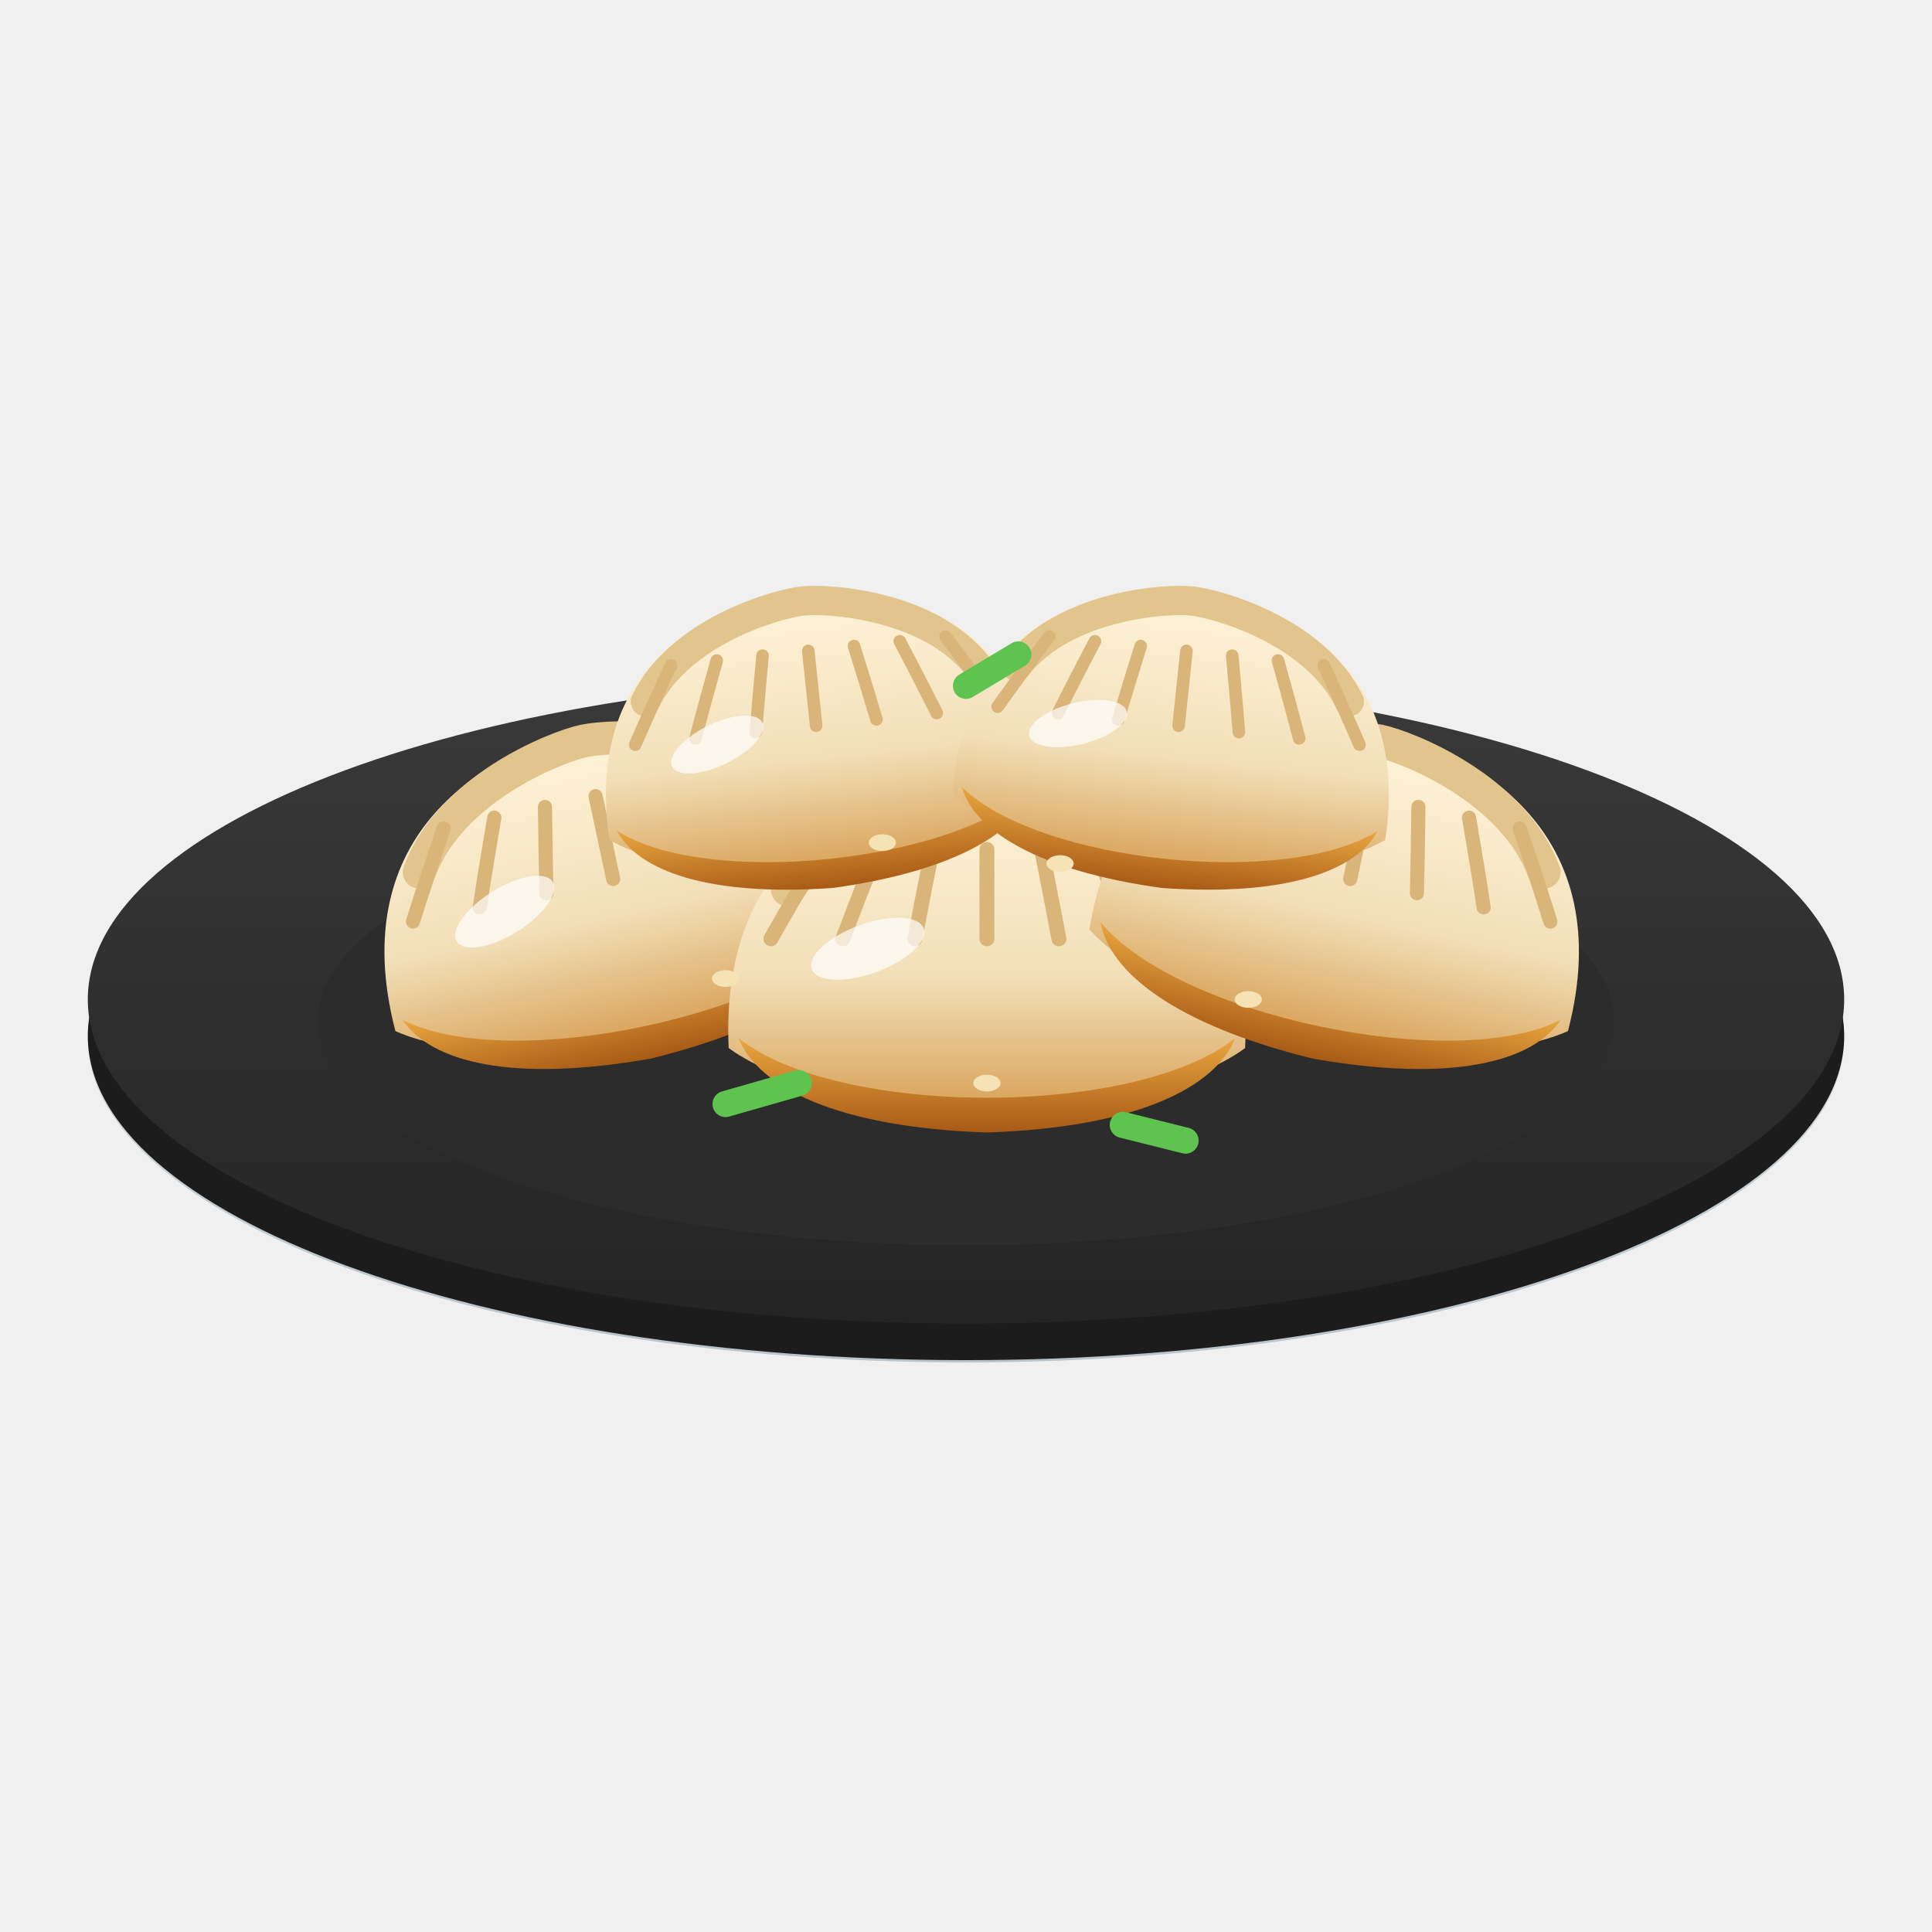
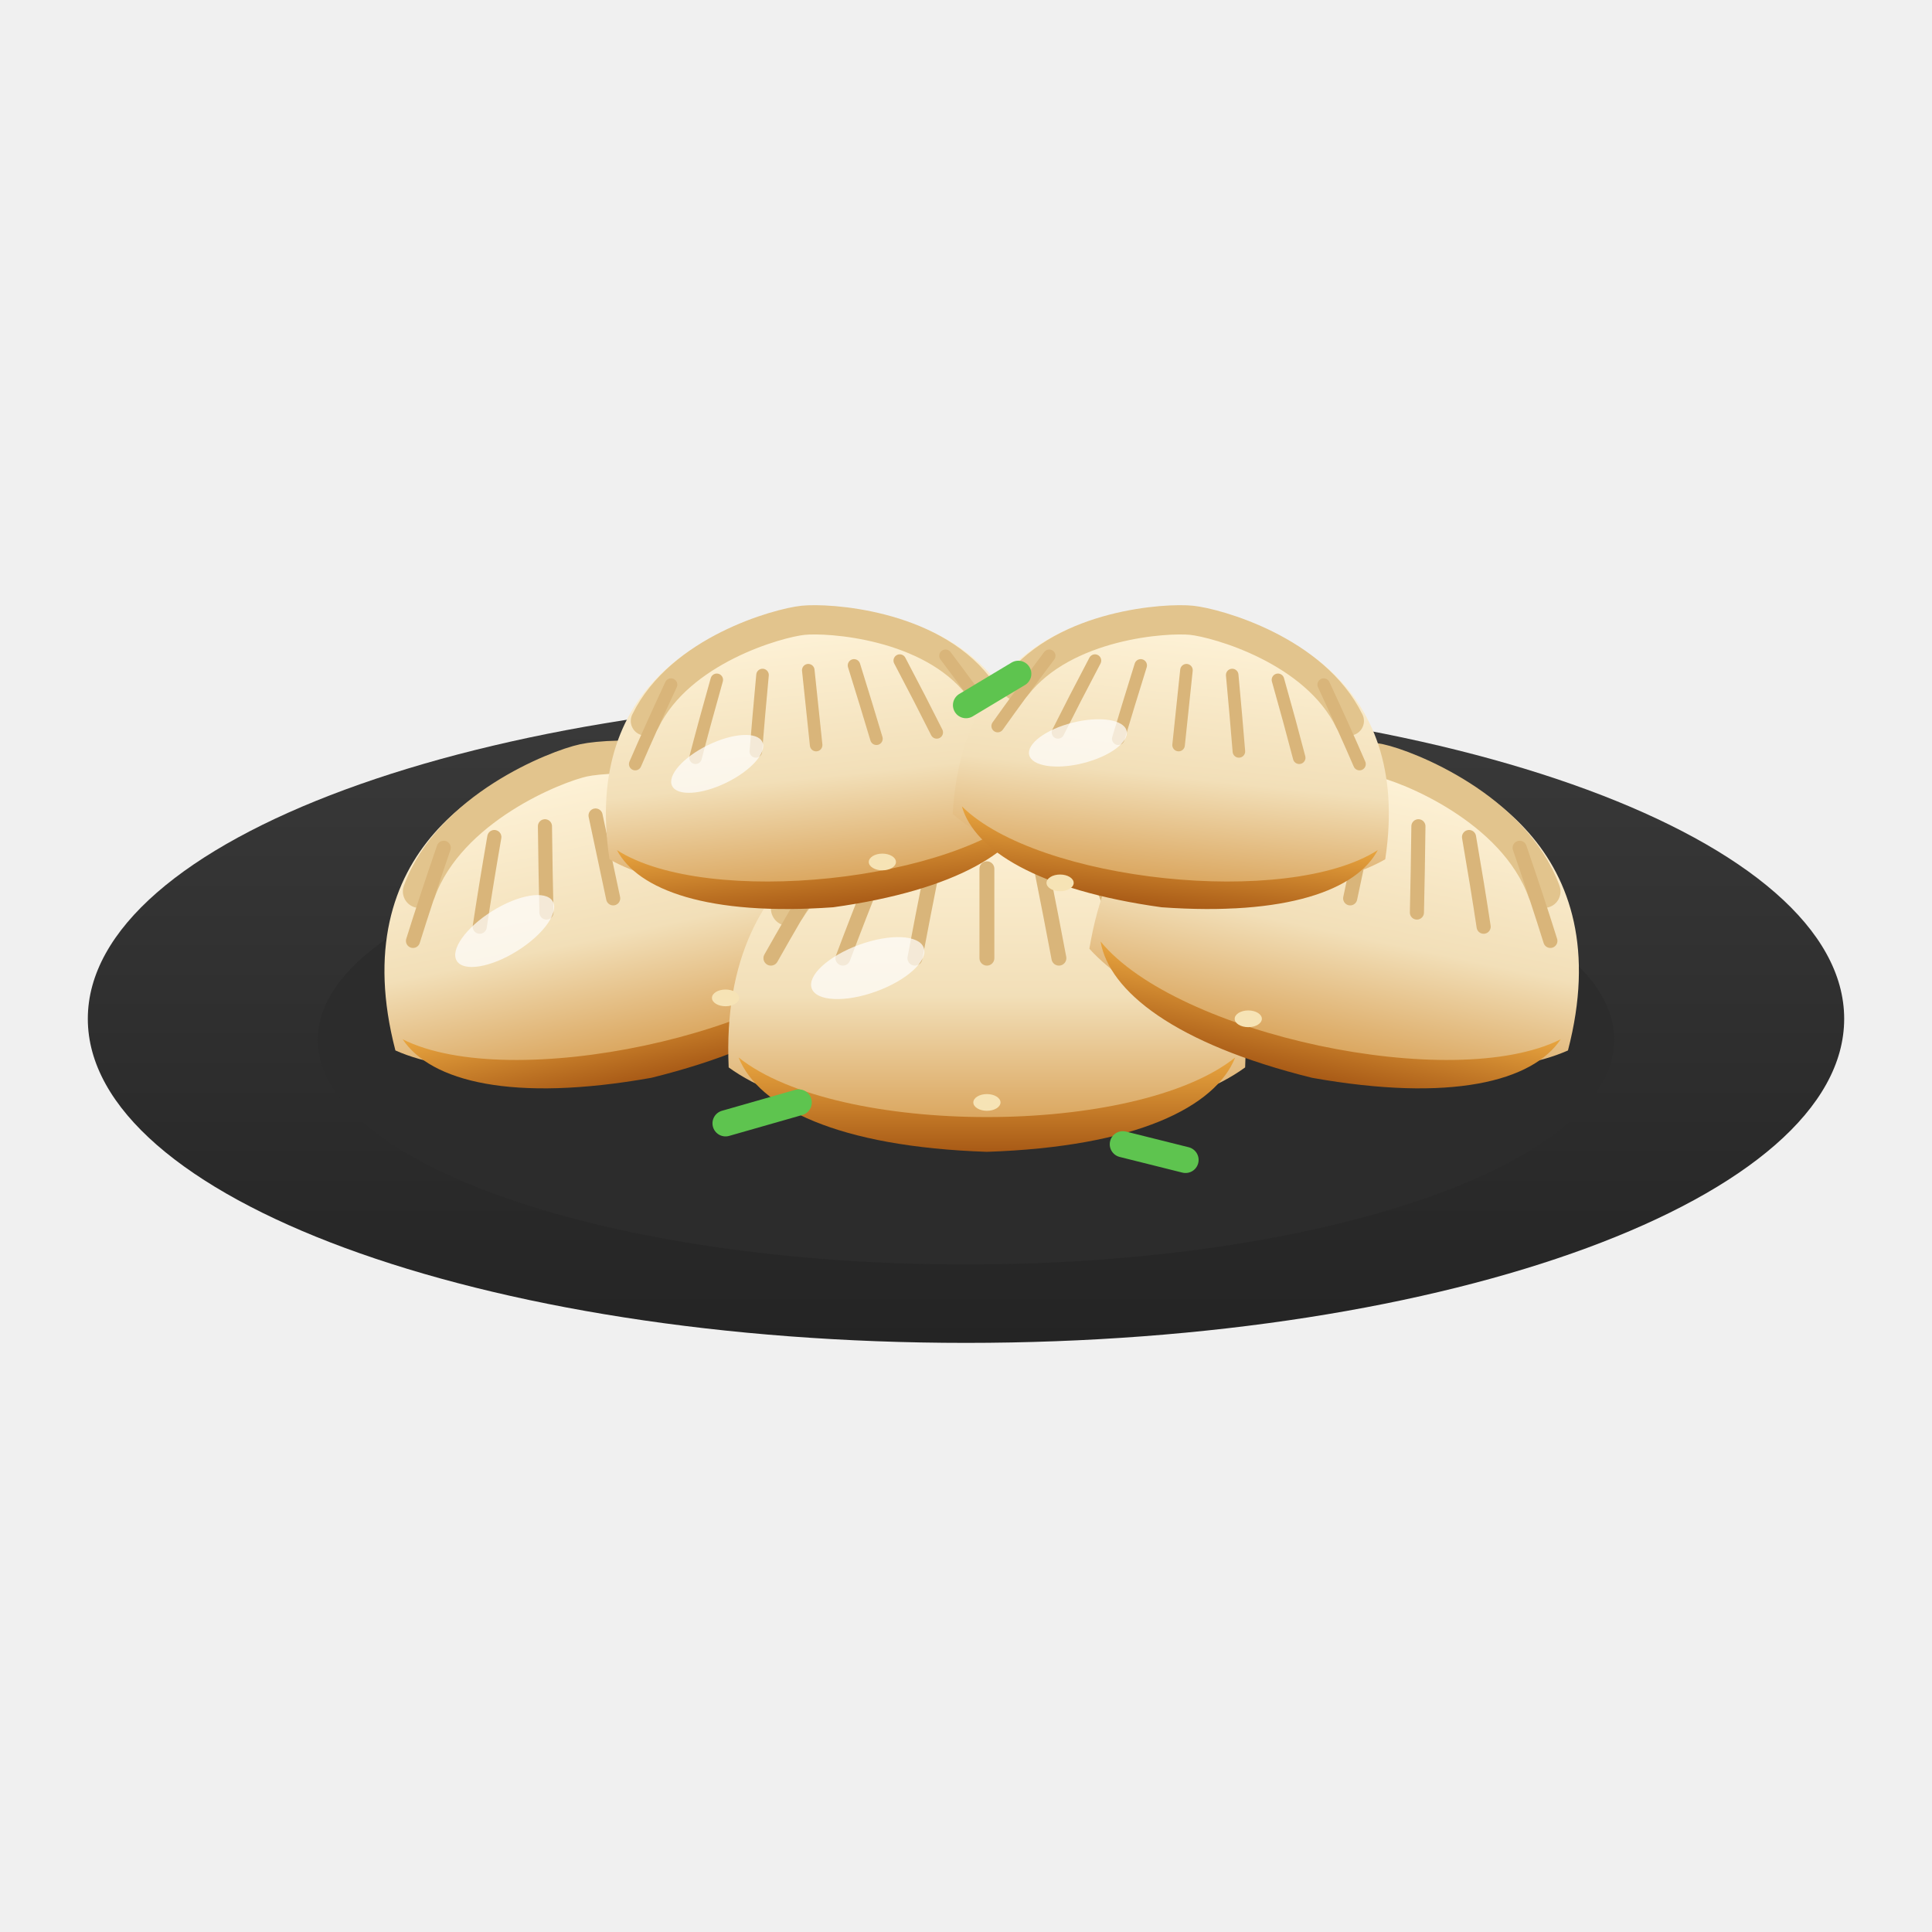
- <svg xmlns="http://www.w3.org/2000/svg" viewBox="11.2 74.8 369.6 369.6">
+ <svg xmlns="http://www.w3.org/2000/svg" viewBox="11.2 71.1 369.6 369.6">
  <defs>
-     <linearGradient id="g38" x1="0" y1="0" x2="0" y2="1">
-       <stop offset="0" stop-color="#dfe5e8" stop-opacity="1" />
-       <stop offset="1" stop-color="#b9c3c8" stop-opacity="1" />
-     </linearGradient>
-     <linearGradient id="g39" x1="0" y1="0" x2="0" y2="1">
+     <linearGradient id="g33" x1="0" y1="0" x2="0" y2="1">
      <stop offset="0" stop-color="#2b2b2b" stop-opacity="1" />
      <stop offset="1" stop-color="#eef2f4" stop-opacity="1" />
    </linearGradient>
-     <linearGradient id="g40" x1="0" y1="0" x2="0" y2="1">
+     <linearGradient id="g34" x1="0" y1="0" x2="0" y2="1">
      <stop offset="0" stop-color="#e9eef1" stop-opacity="1" />
      <stop offset="1" stop-color="#ffffff" stop-opacity="1" />
    </linearGradient>
-     <linearGradient id="g41" x1="0" y1="0" x2="0" y2="1">
+     <linearGradient id="g35" x1="0" y1="0" x2="0" y2="1">
      <stop offset="0" stop-color="#3a3a3a" stop-opacity="1" />
      <stop offset="1" stop-color="#242424" stop-opacity="1" />
+     </linearGradient>
+     <linearGradient id="g36" x1="0" y1="0" x2="0" y2="1">
+       <stop offset="0" stop-color="#fff4da" stop-opacity="1" />
+       <stop offset="0.6" stop-color="#f2dfb8" stop-opacity="1" />
+       <stop offset="1" stop-color="#d9a35a" stop-opacity="1" />
+     </linearGradient>
+     <linearGradient id="g37" x1="0" y1="0" x2="0" y2="1">
+       <stop offset="0" stop-color="#e9a640" stop-opacity="1" />
+       <stop offset="1" stop-color="#a85a16" stop-opacity="1" />
+     </linearGradient>
+     <linearGradient id="g38" x1="0" y1="0" x2="0" y2="1">
+       <stop offset="0" stop-color="#fff4da" stop-opacity="1" />
+       <stop offset="0.6" stop-color="#f2dfb8" stop-opacity="1" />
+       <stop offset="1" stop-color="#d9a35a" stop-opacity="1" />
+     </linearGradient>
+     <linearGradient id="g39" x1="0" y1="0" x2="0" y2="1">
+       <stop offset="0" stop-color="#e9a640" stop-opacity="1" />
+       <stop offset="1" stop-color="#a85a16" stop-opacity="1" />
+     </linearGradient>
+     <linearGradient id="g40" x1="0" y1="0" x2="0" y2="1">
+       <stop offset="0" stop-color="#fff4da" stop-opacity="1" />
+       <stop offset="0.6" stop-color="#f2dfb8" stop-opacity="1" />
+       <stop offset="1" stop-color="#d9a35a" stop-opacity="1" />
+     </linearGradient>
+     <linearGradient id="g41" x1="0" y1="0" x2="0" y2="1">
+       <stop offset="0" stop-color="#e9a640" stop-opacity="1" />
+       <stop offset="1" stop-color="#a85a16" stop-opacity="1" />
    </linearGradient>
    <linearGradient id="g42" x1="0" y1="0" x2="0" y2="1">
      <stop offset="0" stop-color="#fff4da" stop-opacity="1" />
      <stop offset="0.6" stop-color="#f2dfb8" stop-opacity="1" />
      <stop offset="1" stop-color="#d9a35a" stop-opacity="1" />
    </linearGradient>
    <linearGradient id="g43" x1="0" y1="0" x2="0" y2="1">
      <stop offset="0" stop-color="#e9a640" stop-opacity="1" />
      <stop offset="1" stop-color="#a85a16" stop-opacity="1" />
    </linearGradient>
    <linearGradient id="g44" x1="0" y1="0" x2="0" y2="1">
      <stop offset="0" stop-color="#fff4da" stop-opacity="1" />
      <stop offset="0.6" stop-color="#f2dfb8" stop-opacity="1" />
      <stop offset="1" stop-color="#d9a35a" stop-opacity="1" />
    </linearGradient>
    <linearGradient id="g45" x1="0" y1="0" x2="0" y2="1">
      <stop offset="0" stop-color="#e9a640" stop-opacity="1" />
      <stop offset="1" stop-color="#a85a16" stop-opacity="1" />
    </linearGradient>
-     <linearGradient id="g46" x1="0" y1="0" x2="0" y2="1">
-       <stop offset="0" stop-color="#fff4da" stop-opacity="1" />
-       <stop offset="0.6" stop-color="#f2dfb8" stop-opacity="1" />
-       <stop offset="1" stop-color="#d9a35a" stop-opacity="1" />
-     </linearGradient>
-     <linearGradient id="g47" x1="0" y1="0" x2="0" y2="1">
-       <stop offset="0" stop-color="#e9a640" stop-opacity="1" />
-       <stop offset="1" stop-color="#a85a16" stop-opacity="1" />
-     </linearGradient>
-     <linearGradient id="g48" x1="0" y1="0" x2="0" y2="1">
-       <stop offset="0" stop-color="#fff4da" stop-opacity="1" />
-       <stop offset="0.6" stop-color="#f2dfb8" stop-opacity="1" />
-       <stop offset="1" stop-color="#d9a35a" stop-opacity="1" />
-     </linearGradient>
-     <linearGradient id="g49" x1="0" y1="0" x2="0" y2="1">
-       <stop offset="0" stop-color="#e9a640" stop-opacity="1" />
-       <stop offset="1" stop-color="#a85a16" stop-opacity="1" />
-     </linearGradient>
-     <linearGradient id="g50" x1="0" y1="0" x2="0" y2="1">
-       <stop offset="0" stop-color="#fff4da" stop-opacity="1" />
-       <stop offset="0.6" stop-color="#f2dfb8" stop-opacity="1" />
-       <stop offset="1" stop-color="#d9a35a" stop-opacity="1" />
-     </linearGradient>
-     <linearGradient id="g51" x1="0" y1="0" x2="0" y2="1">
-       <stop offset="0" stop-color="#e9a640" stop-opacity="1" />
-       <stop offset="1" stop-color="#a85a16" stop-opacity="1" />
-     </linearGradient>
  </defs>
-   <ellipse cx="196" cy="273.44" rx="168" ry="62" fill="url(#g38)" />
-   <ellipse cx="196" cy="273" rx="168" ry="62" fill="#1c1c1c" />
-   <ellipse cx="196" cy="266" rx="168" ry="62" fill="url(#g41)" />
+   <ellipse cx="196" cy="266" rx="168" ry="62" fill="url(#g35)" />
  <ellipse cx="196" cy="270" rx="124" ry="43" fill="#2c2c2c" />
  <g transform="translate(130 250) rotate(-12) scale(0.9)">
+     <path d="M-52 14 C -54 -30 -20 -40 0 -40 C 20 -40 54 -30 52 14 C 30 30 -30 30 -52 14 Z" fill="url(#g36)" />
+     <path d="M-50 12 C -30 28 30 28 50 12 C 46 22 30 30 0 31 C -30 30 -46 22 -50 12 Z" fill="url(#g37)" />
+     <path d="M-40 -18 C -30 -34 -6 -38 0 -38 C 6 -38 30 -34 40 -18" fill="none" stroke="#e2c48d" stroke-width="7" stroke-linecap="round" />
+     <path d="M-33 -26 q -6 10 -10.5 18" stroke="#d9b57a" stroke-width="3" fill="none" stroke-linecap="round" />
+     <path d="M-22 -26 q -4 10 -7 18" stroke="#d9b57a" stroke-width="3" fill="none" stroke-linecap="round" />
+     <path d="M-11 -26 q -2 10 -3.5 18" stroke="#d9b57a" stroke-width="3" fill="none" stroke-linecap="round" />
+     <path d="M0 -26 q 0 10 0 18" stroke="#d9b57a" stroke-width="3" fill="none" stroke-linecap="round" />
+     <path d="M11 -26 q 2 10 3.5 18" stroke="#d9b57a" stroke-width="3" fill="none" stroke-linecap="round" />
+     <path d="M22 -26 q 4 10 7 18" stroke="#d9b57a" stroke-width="3" fill="none" stroke-linecap="round" />
+     <path d="M33 -26 q 6 10 10.5 18" stroke="#d9b57a" stroke-width="3" fill="none" stroke-linecap="round" />
+     <ellipse cx="-24" cy="-6" rx="12" ry="5" fill="#fff" opacity=".7" transform="rotate(-20 -24 -6)" />
+   </g>
+   <g transform="translate(200 262) rotate(0) scale(0.95)">
+     <path d="M-52 14 C -54 -30 -20 -40 0 -40 C 20 -40 54 -30 52 14 C 30 30 -30 30 -52 14 Z" fill="url(#g38)" />
+     <path d="M-50 12 C -30 28 30 28 50 12 C 46 22 30 30 0 31 C -30 30 -46 22 -50 12 Z" fill="url(#g39)" />
+     <path d="M-40 -18 C -30 -34 -6 -38 0 -38 C 6 -38 30 -34 40 -18" fill="none" stroke="#e2c48d" stroke-width="7" stroke-linecap="round" />
+     <path d="M-33 -26 q -6 10 -10.5 18" stroke="#d9b57a" stroke-width="3" fill="none" stroke-linecap="round" />
+     <path d="M-22 -26 q -4 10 -7 18" stroke="#d9b57a" stroke-width="3" fill="none" stroke-linecap="round" />
+     <path d="M-11 -26 q -2 10 -3.5 18" stroke="#d9b57a" stroke-width="3" fill="none" stroke-linecap="round" />
+     <path d="M0 -26 q 0 10 0 18" stroke="#d9b57a" stroke-width="3" fill="none" stroke-linecap="round" />
+     <path d="M11 -26 q 2 10 3.5 18" stroke="#d9b57a" stroke-width="3" fill="none" stroke-linecap="round" />
+     <path d="M22 -26 q 4 10 7 18" stroke="#d9b57a" stroke-width="3" fill="none" stroke-linecap="round" />
+     <path d="M33 -26 q 6 10 10.5 18" stroke="#d9b57a" stroke-width="3" fill="none" stroke-linecap="round" />
+     <ellipse cx="-24" cy="-6" rx="12" ry="5" fill="#fff" opacity=".7" transform="rotate(-20 -24 -6)" />
+   </g>
+   <g transform="translate(268 250) rotate(12) scale(0.9)">
+     <path d="M-52 14 C -54 -30 -20 -40 0 -40 C 20 -40 54 -30 52 14 C 30 30 -30 30 -52 14 Z" fill="url(#g40)" />
+     <path d="M-50 12 C -30 28 30 28 50 12 C 46 22 30 30 0 31 C -30 30 -46 22 -50 12 Z" fill="url(#g41)" />
+     <path d="M-40 -18 C -30 -34 -6 -38 0 -38 C 6 -38 30 -34 40 -18" fill="none" stroke="#e2c48d" stroke-width="7" stroke-linecap="round" />
+     <path d="M-33 -26 q -6 10 -10.5 18" stroke="#d9b57a" stroke-width="3" fill="none" stroke-linecap="round" />
+     <path d="M-22 -26 q -4 10 -7 18" stroke="#d9b57a" stroke-width="3" fill="none" stroke-linecap="round" />
+     <path d="M-11 -26 q -2 10 -3.5 18" stroke="#d9b57a" stroke-width="3" fill="none" stroke-linecap="round" />
+     <path d="M0 -26 q 0 10 0 18" stroke="#d9b57a" stroke-width="3" fill="none" stroke-linecap="round" />
+     <path d="M11 -26 q 2 10 3.5 18" stroke="#d9b57a" stroke-width="3" fill="none" stroke-linecap="round" />
+     <path d="M22 -26 q 4 10 7 18" stroke="#d9b57a" stroke-width="3" fill="none" stroke-linecap="round" />
+     <path d="M33 -26 q 6 10 10.5 18" stroke="#d9b57a" stroke-width="3" fill="none" stroke-linecap="round" />
+     <ellipse cx="-24" cy="-6" rx="12" ry="5" fill="#fff" opacity=".7" transform="rotate(-20 -24 -6)" />
+   </g>
+   <g transform="translate(168 220) rotate(-6) scale(0.8)">
    <path d="M-52 14 C -54 -30 -20 -40 0 -40 C 20 -40 54 -30 52 14 C 30 30 -30 30 -52 14 Z" fill="url(#g42)" />
    <path d="M-50 12 C -30 28 30 28 50 12 C 46 22 30 30 0 31 C -30 30 -46 22 -50 12 Z" fill="url(#g43)" />
    <path d="M-40 -18 C -30 -34 -6 -38 0 -38 C 6 -38 30 -34 40 -18" fill="none" stroke="#e2c48d" stroke-width="7" stroke-linecap="round" />
    <path d="M-33 -26 q -6 10 -10.5 18" stroke="#d9b57a" stroke-width="3" fill="none" stroke-linecap="round" />
    <path d="M-22 -26 q -4 10 -7 18" stroke="#d9b57a" stroke-width="3" fill="none" stroke-linecap="round" />
    <path d="M-11 -26 q -2 10 -3.5 18" stroke="#d9b57a" stroke-width="3" fill="none" stroke-linecap="round" />
    <path d="M0 -26 q 0 10 0 18" stroke="#d9b57a" stroke-width="3" fill="none" stroke-linecap="round" />
    <path d="M11 -26 q 2 10 3.5 18" stroke="#d9b57a" stroke-width="3" fill="none" stroke-linecap="round" />
    <path d="M22 -26 q 4 10 7 18" stroke="#d9b57a" stroke-width="3" fill="none" stroke-linecap="round" />
    <path d="M33 -26 q 6 10 10.5 18" stroke="#d9b57a" stroke-width="3" fill="none" stroke-linecap="round" />
    <ellipse cx="-24" cy="-6" rx="12" ry="5" fill="#fff" opacity=".7" transform="rotate(-20 -24 -6)" />
  </g>
-   <g transform="translate(200 262) rotate(0) scale(0.95)">
+   <g transform="translate(236 220) rotate(6) scale(0.8)">
    <path d="M-52 14 C -54 -30 -20 -40 0 -40 C 20 -40 54 -30 52 14 C 30 30 -30 30 -52 14 Z" fill="url(#g44)" />
    <path d="M-50 12 C -30 28 30 28 50 12 C 46 22 30 30 0 31 C -30 30 -46 22 -50 12 Z" fill="url(#g45)" />
-     <path d="M-40 -18 C -30 -34 -6 -38 0 -38 C 6 -38 30 -34 40 -18" fill="none" stroke="#e2c48d" stroke-width="7" stroke-linecap="round" />
-     <path d="M-33 -26 q -6 10 -10.5 18" stroke="#d9b57a" stroke-width="3" fill="none" stroke-linecap="round" />
-     <path d="M-22 -26 q -4 10 -7 18" stroke="#d9b57a" stroke-width="3" fill="none" stroke-linecap="round" />
-     <path d="M-11 -26 q -2 10 -3.5 18" stroke="#d9b57a" stroke-width="3" fill="none" stroke-linecap="round" />
-     <path d="M0 -26 q 0 10 0 18" stroke="#d9b57a" stroke-width="3" fill="none" stroke-linecap="round" />
-     <path d="M11 -26 q 2 10 3.5 18" stroke="#d9b57a" stroke-width="3" fill="none" stroke-linecap="round" />
-     <path d="M22 -26 q 4 10 7 18" stroke="#d9b57a" stroke-width="3" fill="none" stroke-linecap="round" />
-     <path d="M33 -26 q 6 10 10.5 18" stroke="#d9b57a" stroke-width="3" fill="none" stroke-linecap="round" />
-     <ellipse cx="-24" cy="-6" rx="12" ry="5" fill="#fff" opacity=".7" transform="rotate(-20 -24 -6)" />
-   </g>
-   <g transform="translate(268 250) rotate(12) scale(0.9)">
-     <path d="M-52 14 C -54 -30 -20 -40 0 -40 C 20 -40 54 -30 52 14 C 30 30 -30 30 -52 14 Z" fill="url(#g46)" />
-     <path d="M-50 12 C -30 28 30 28 50 12 C 46 22 30 30 0 31 C -30 30 -46 22 -50 12 Z" fill="url(#g47)" />
-     <path d="M-40 -18 C -30 -34 -6 -38 0 -38 C 6 -38 30 -34 40 -18" fill="none" stroke="#e2c48d" stroke-width="7" stroke-linecap="round" />
-     <path d="M-33 -26 q -6 10 -10.5 18" stroke="#d9b57a" stroke-width="3" fill="none" stroke-linecap="round" />
-     <path d="M-22 -26 q -4 10 -7 18" stroke="#d9b57a" stroke-width="3" fill="none" stroke-linecap="round" />
-     <path d="M-11 -26 q -2 10 -3.5 18" stroke="#d9b57a" stroke-width="3" fill="none" stroke-linecap="round" />
-     <path d="M0 -26 q 0 10 0 18" stroke="#d9b57a" stroke-width="3" fill="none" stroke-linecap="round" />
-     <path d="M11 -26 q 2 10 3.5 18" stroke="#d9b57a" stroke-width="3" fill="none" stroke-linecap="round" />
-     <path d="M22 -26 q 4 10 7 18" stroke="#d9b57a" stroke-width="3" fill="none" stroke-linecap="round" />
-     <path d="M33 -26 q 6 10 10.5 18" stroke="#d9b57a" stroke-width="3" fill="none" stroke-linecap="round" />
-     <ellipse cx="-24" cy="-6" rx="12" ry="5" fill="#fff" opacity=".7" transform="rotate(-20 -24 -6)" />
-   </g>
-   <g transform="translate(168 220) rotate(-6) scale(0.8)">
-     <path d="M-52 14 C -54 -30 -20 -40 0 -40 C 20 -40 54 -30 52 14 C 30 30 -30 30 -52 14 Z" fill="url(#g48)" />
-     <path d="M-50 12 C -30 28 30 28 50 12 C 46 22 30 30 0 31 C -30 30 -46 22 -50 12 Z" fill="url(#g49)" />
-     <path d="M-40 -18 C -30 -34 -6 -38 0 -38 C 6 -38 30 -34 40 -18" fill="none" stroke="#e2c48d" stroke-width="7" stroke-linecap="round" />
-     <path d="M-33 -26 q -6 10 -10.5 18" stroke="#d9b57a" stroke-width="3" fill="none" stroke-linecap="round" />
-     <path d="M-22 -26 q -4 10 -7 18" stroke="#d9b57a" stroke-width="3" fill="none" stroke-linecap="round" />
-     <path d="M-11 -26 q -2 10 -3.5 18" stroke="#d9b57a" stroke-width="3" fill="none" stroke-linecap="round" />
-     <path d="M0 -26 q 0 10 0 18" stroke="#d9b57a" stroke-width="3" fill="none" stroke-linecap="round" />
-     <path d="M11 -26 q 2 10 3.5 18" stroke="#d9b57a" stroke-width="3" fill="none" stroke-linecap="round" />
-     <path d="M22 -26 q 4 10 7 18" stroke="#d9b57a" stroke-width="3" fill="none" stroke-linecap="round" />
-     <path d="M33 -26 q 6 10 10.5 18" stroke="#d9b57a" stroke-width="3" fill="none" stroke-linecap="round" />
-     <ellipse cx="-24" cy="-6" rx="12" ry="5" fill="#fff" opacity=".7" transform="rotate(-20 -24 -6)" />
-   </g>
-   <g transform="translate(236 220) rotate(6) scale(0.8)">
-     <path d="M-52 14 C -54 -30 -20 -40 0 -40 C 20 -40 54 -30 52 14 C 30 30 -30 30 -52 14 Z" fill="url(#g50)" />
-     <path d="M-50 12 C -30 28 30 28 50 12 C 46 22 30 30 0 31 C -30 30 -46 22 -50 12 Z" fill="url(#g51)" />
    <path d="M-40 -18 C -30 -34 -6 -38 0 -38 C 6 -38 30 -34 40 -18" fill="none" stroke="#e2c48d" stroke-width="7" stroke-linecap="round" />
    <path d="M-33 -26 q -6 10 -10.5 18" stroke="#d9b57a" stroke-width="3" fill="none" stroke-linecap="round" />
    <path d="M-22 -26 q -4 10 -7 18" stroke="#d9b57a" stroke-width="3" fill="none" stroke-linecap="round" />
    <path d="M-11 -26 q -2 10 -3.5 18" stroke="#d9b57a" stroke-width="3" fill="none" stroke-linecap="round" />
    <path d="M0 -26 q 0 10 0 18" stroke="#d9b57a" stroke-width="3" fill="none" stroke-linecap="round" />
    <path d="M11 -26 q 2 10 3.5 18" stroke="#d9b57a" stroke-width="3" fill="none" stroke-linecap="round" />
    <path d="M22 -26 q 4 10 7 18" stroke="#d9b57a" stroke-width="3" fill="none" stroke-linecap="round" />
    <path d="M33 -26 q 6 10 10.5 18" stroke="#d9b57a" stroke-width="3" fill="none" stroke-linecap="round" />
    <ellipse cx="-24" cy="-6" rx="12" ry="5" fill="#fff" opacity=".7" transform="rotate(-20 -24 -6)" />
  </g>
  <g stroke="#5ec44f" stroke-width="5" stroke-linecap="round">
    <path d="M150 286 l 14 -4" />
    <path d="M226 290 l 12 3" />
    <path d="M196 206 l 10 -6" />
  </g>
  <g fill="#f6e3b5">
    <ellipse cx="180" cy="236" rx="2.6" ry="1.6" />
    <ellipse cx="214" cy="240" rx="2.6" ry="1.6" />
    <ellipse cx="150" cy="262" rx="2.6" ry="1.6" />
    <ellipse cx="250" cy="266" rx="2.6" ry="1.6" />
    <ellipse cx="200" cy="282" rx="2.6" ry="1.6" />
  </g>
</svg>
